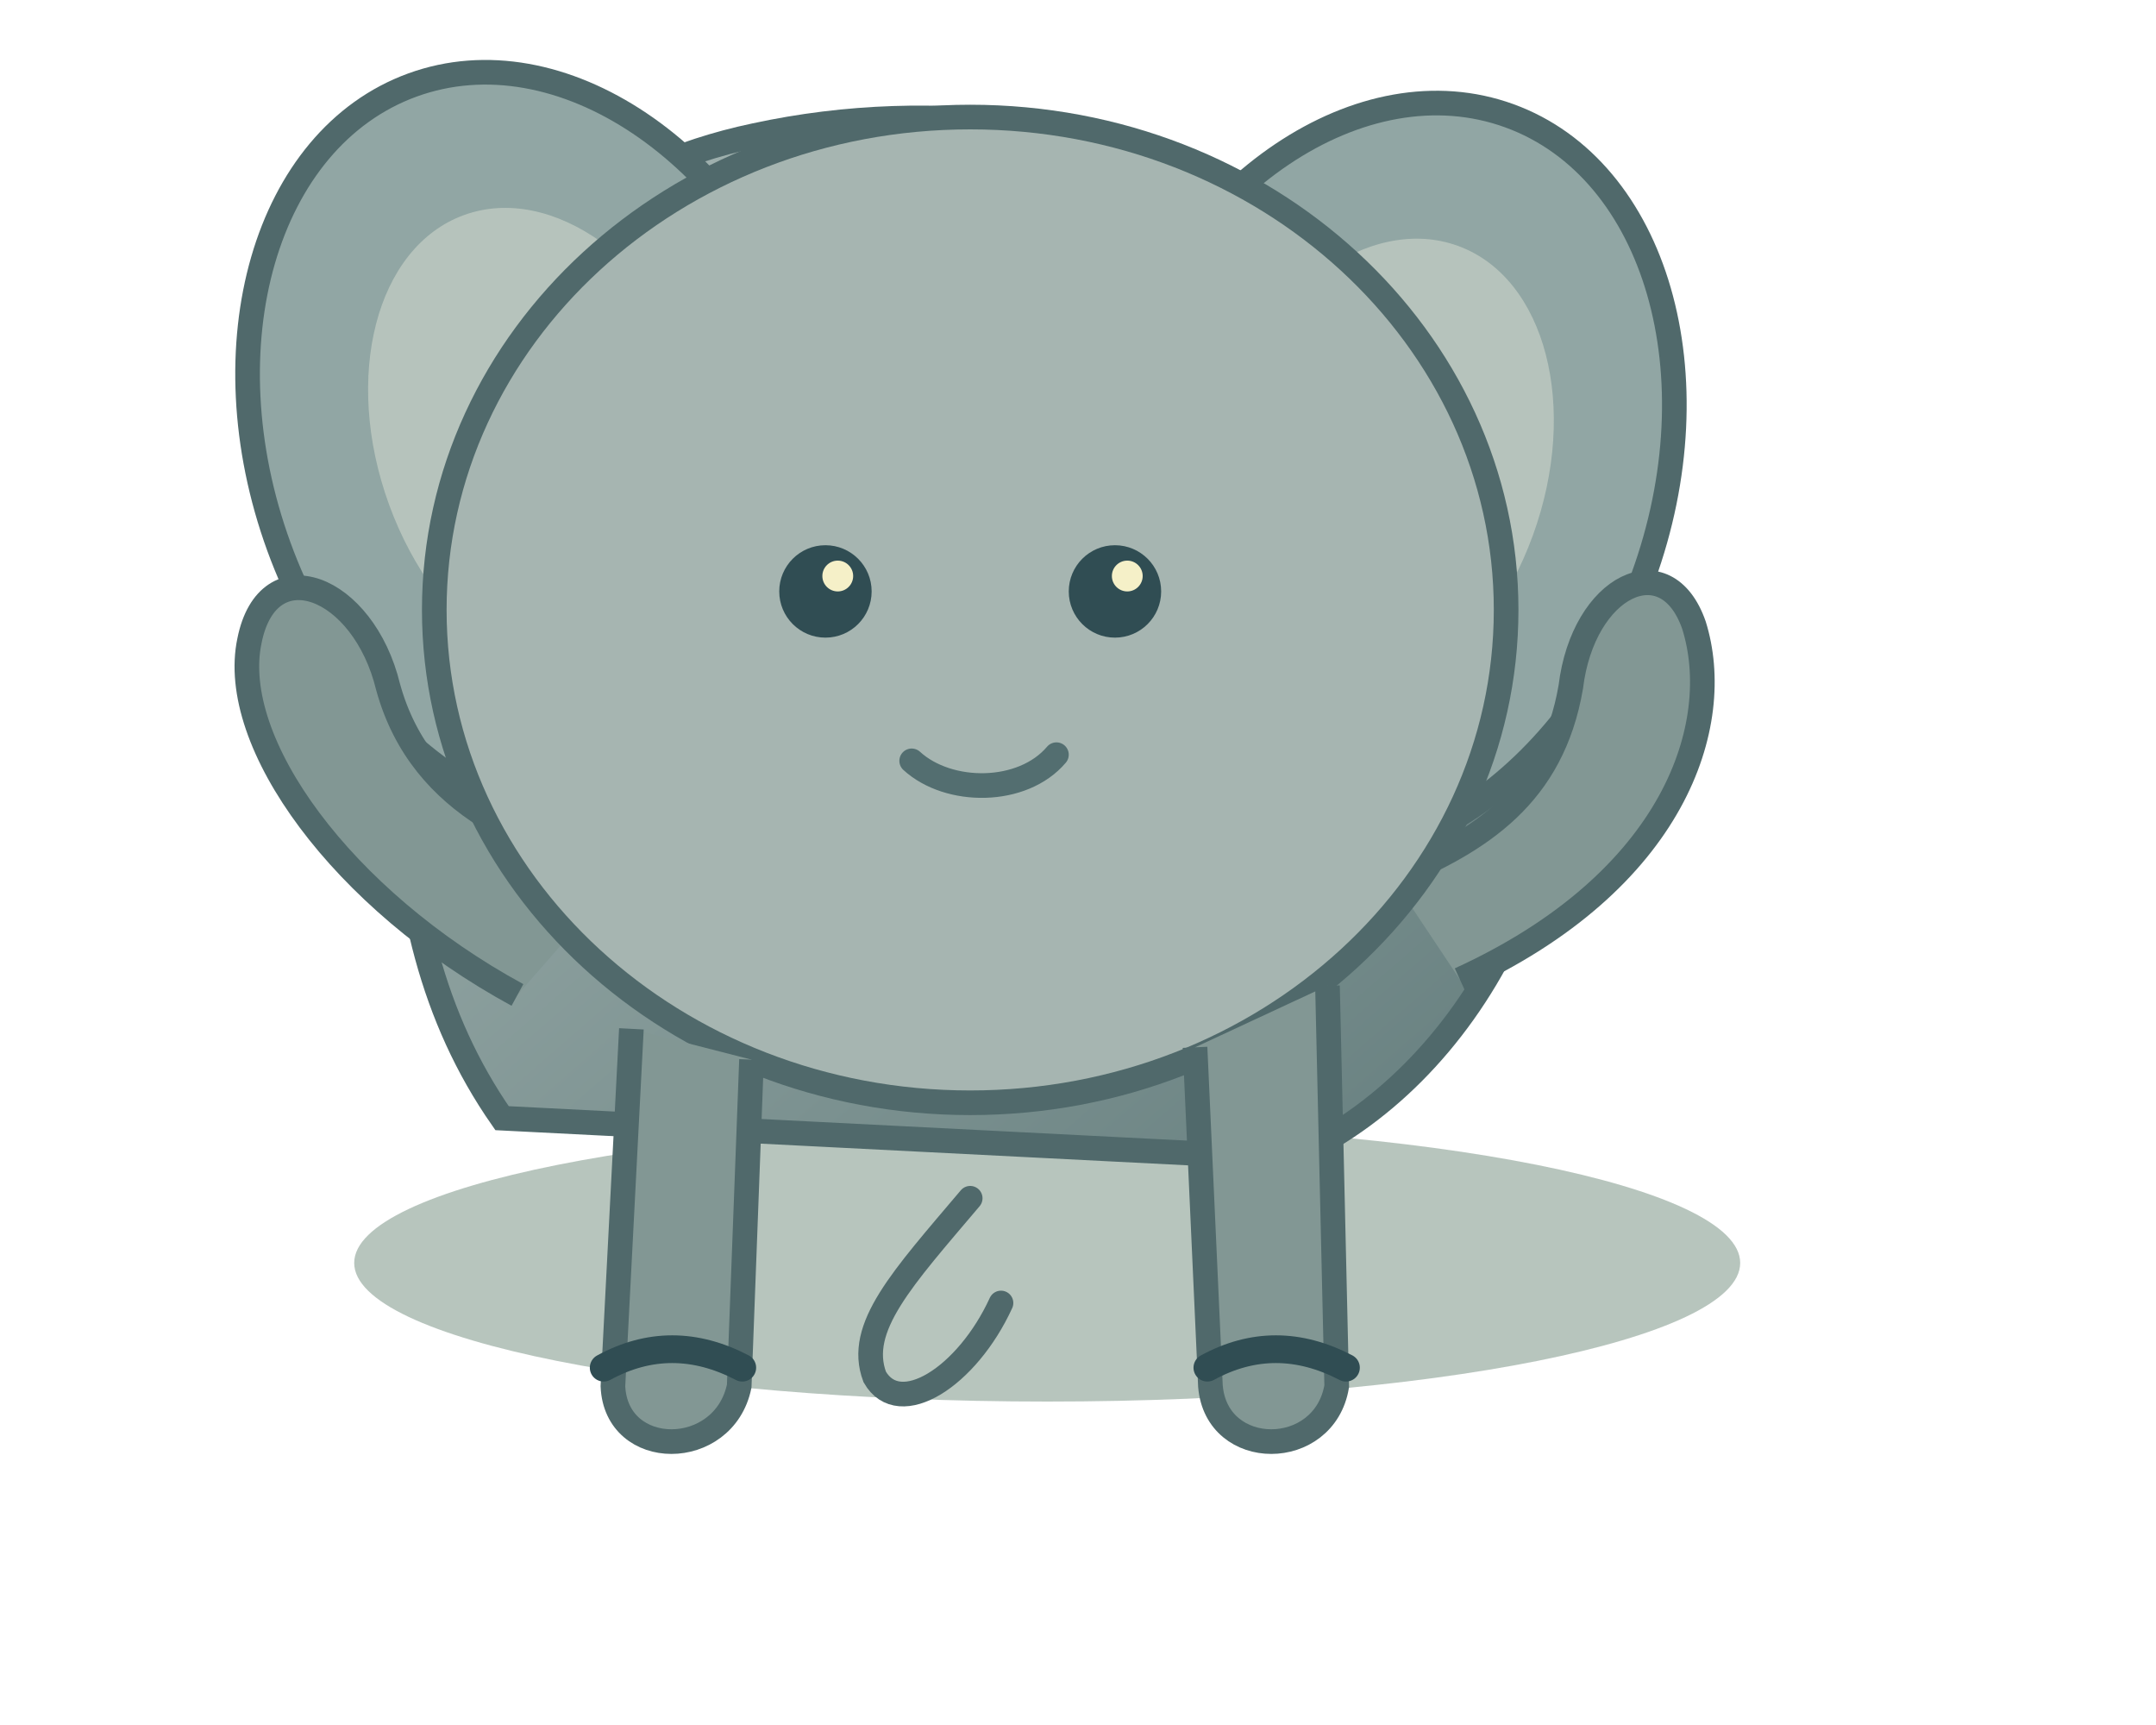
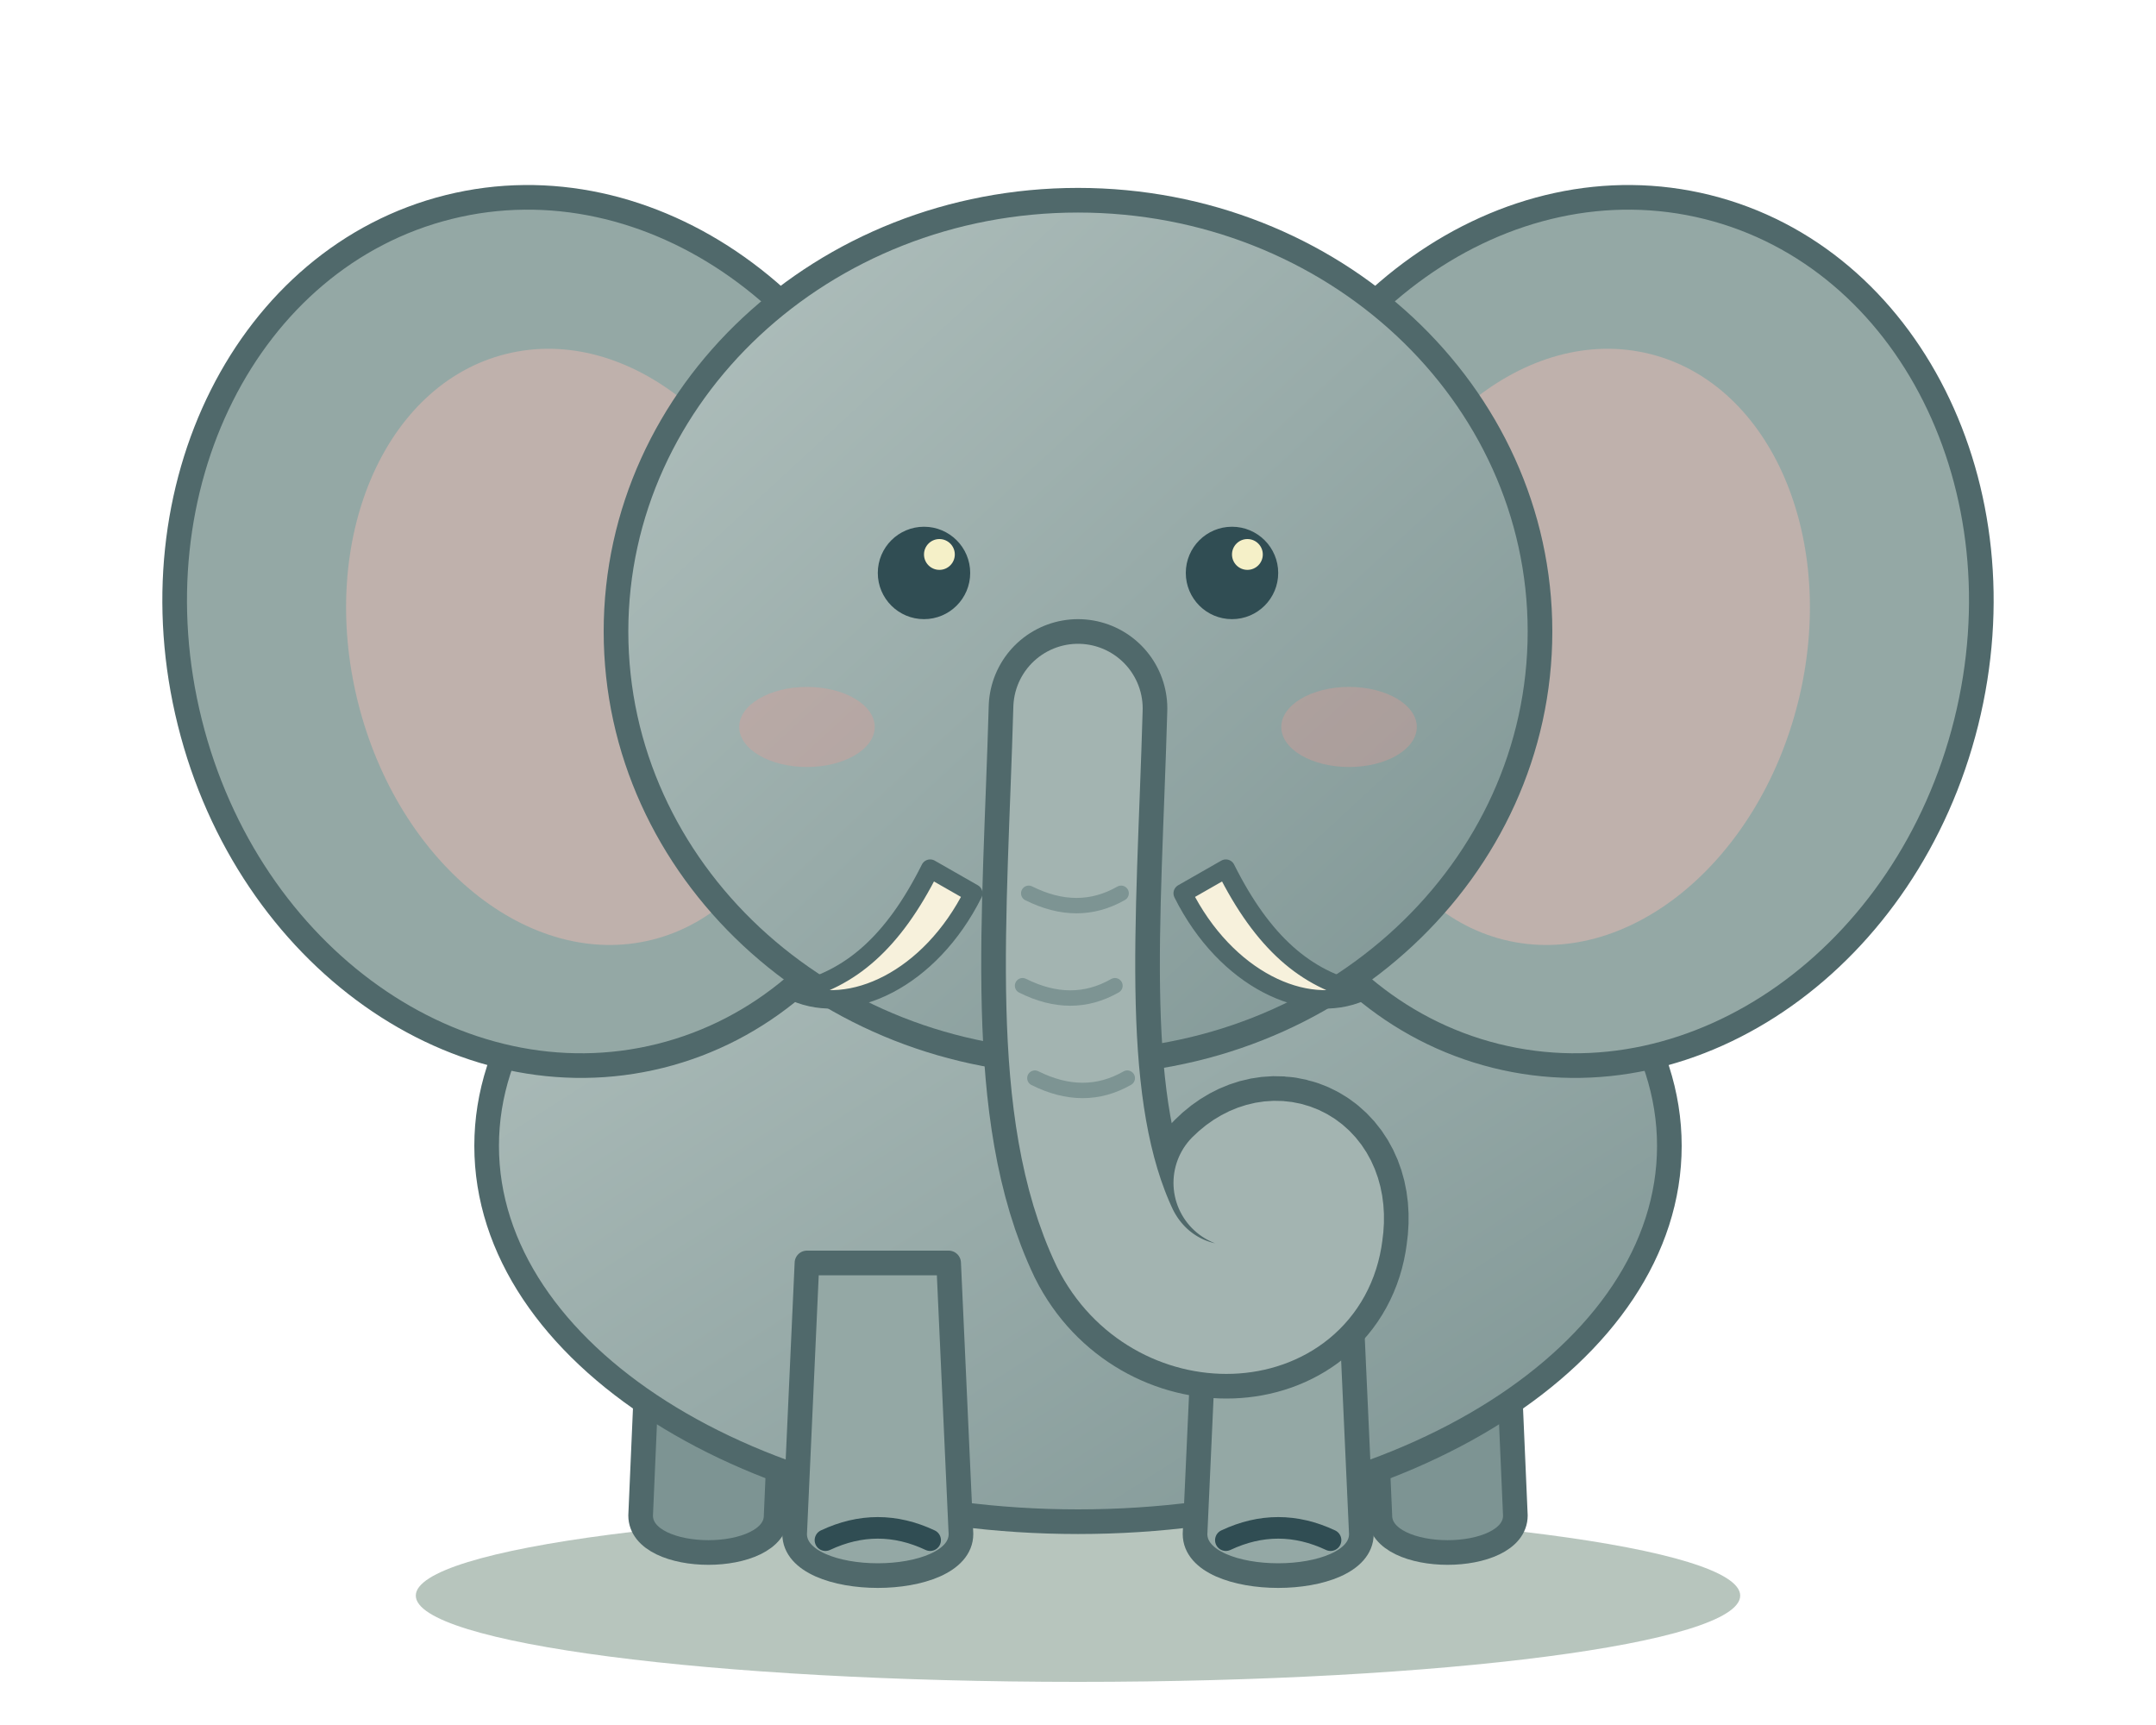
<svg xmlns="http://www.w3.org/2000/svg" viewBox="0 0 700 560" role="img" aria-labelledby="title desc">
  <defs>
-     <linearGradient id="elephant" x1="0" y1="0" x2="1" y2="1">
-       <stop offset="0" stop-color="#a9b9b6" />
-       <stop offset="1" stop-color="#647d7d" />
+     <linearGradient id="skin" x1="0" y1="0" x2="1" y2="1">
+       <stop offset="0" stop-color="#b3c2bf" />
+       <stop offset="1" stop-color="#7d9493" />
    </linearGradient>
  </defs>
-   <ellipse cx="340" cy="410" rx="225" ry="45" fill="#315843" opacity=".35" />
-   <g class="elephant-body">
-     <path d="M130 250 C100 164 145 65 245 44 C365 18 490 83 506 191 C518 277 477 350 419 376 L163 363 C140 330 132 293 130 250Z" fill="url(#elephant)" stroke="#50696b" stroke-width="8" />
-     <ellipse cx="177" cy="146" rx="92" ry="126" fill="#91a6a4" stroke="#50696b" stroke-width="8" transform="rotate(-20 177 146)" />
-     <ellipse cx="447" cy="156" rx="92" ry="126" fill="#91a6a4" stroke="#50696b" stroke-width="8" transform="rotate(20 447 156)" />
-     <ellipse cx="178" cy="145" rx="55" ry="80" fill="#c6d0c6" opacity=".7" transform="rotate(-20 178 145)" />
-     <ellipse cx="446" cy="155" rx="55" ry="80" fill="#c6d0c6" opacity=".7" transform="rotate(20 446 155)" />
-     <path d="M168 323 C111 292 74 241 81 208 C87 178 118 190 126 223 C137 263 174 275 203 283" fill="#829794" stroke="#50696b" stroke-width="8" />
-     <path d="M474 318 C544 286 560 235 550 203 C541 177 514 190 510 223 C504 258 481 273 452 285" fill="#829794" stroke="#50696b" stroke-width="8" />
-     <ellipse cx="315" cy="198" rx="174" ry="160" fill="#a6b5b1" stroke="#50696b" stroke-width="8" />
-     <circle cx="268" cy="192" r="15" fill="#304d53" />
-     <circle cx="362" cy="192" r="15" fill="#304d53" />
-     <circle cx="272" cy="187" r="5" fill="#f5f0c8" />
-     <circle cx="366" cy="187" r="5" fill="#f5f0c8" />
-     <path d="M296 247 C308 258 332 258 343 245" fill="none" stroke="#536e70" stroke-width="8" stroke-linecap="round" />
-     <path d="M315 389 C293 415 278 431 284 447 C292 461 314 447 325 423" fill="none" stroke="#50696b" stroke-width="8" stroke-linecap="round" />
-     <path d="M205 334 L199 450 C200 474 235 474 240 450 L244 344" fill="#829794" stroke="#50696b" stroke-width="8" />
-     <path d="M388 340 L393 450 C395 474 430 474 434 450 L431 320" fill="#829794" stroke="#50696b" stroke-width="8" />
-     <path d="M196 444 Q218 432 241 444" fill="none" stroke="#304d53" stroke-width="9" stroke-linecap="round" />
-     <path d="M392 444 Q414 432 437 444" fill="none" stroke="#304d53" stroke-width="9" stroke-linecap="round" />
+   <ellipse cx="350" cy="518" rx="215" ry="28" fill="#315843" opacity=".35" />
+   <g stroke="#50696b" stroke-width="8" stroke-linejoin="round">
+     <path d="M212 400 L208 492 C208 508 252 508 252 492 L256 400Z" fill="#7d9493" />
+     <path d="M444 400 L448 492 C448 508 492 508 492 492 L488 400Z" fill="#7d9493" />
+     <ellipse cx="350" cy="372" rx="192" ry="122" fill="url(#skin)" />
+     <path d="M262 410 L258 498 C258 516 312 516 312 498 L308 410Z" fill="#94a8a5" />
+     <path d="M392 410 L388 498 C388 516 442 516 442 498 L438 410Z" fill="#94a8a5" />
+     <ellipse cx="180" cy="205" rx="122" ry="142" fill="#94a8a5" transform="rotate(-14 180 205)" />
+     <ellipse cx="520" cy="205" rx="122" ry="142" fill="#94a8a5" transform="rotate(14 520 205)" />
+   </g>
+   <ellipse cx="188" cy="210" rx="74" ry="98" fill="#e2b8b2" opacity=".55" transform="rotate(-14 188 210)" />
+   <ellipse cx="512" cy="210" rx="74" ry="98" fill="#e2b8b2" opacity=".55" transform="rotate(14 512 210)" />
+   <ellipse cx="350" cy="205" rx="150" ry="140" fill="url(#skin)" stroke="#50696b" stroke-width="8" />
+   <path d="M302 282 C290 306 276 318 258 322 C276 330 302 318 316 290Z" fill="#f7f1dc" stroke="#50696b" stroke-width="6" stroke-linejoin="round" />
+   <path d="M398 282 C410 306 424 318 442 322 C424 330 398 318 384 290Z" fill="#f7f1dc" stroke="#50696b" stroke-width="6" stroke-linejoin="round" />
+   <path d="M350 230 C348 300 342 360 362 402 C378 434 424 432 428 400 C431 380 414 372 402 384" fill="none" stroke="#50696b" stroke-width="58" stroke-linecap="round" />
+   <path d="M350 230 C348 300 342 360 362 402 C378 434 424 432 428 400 C431 380 414 372 402 384" fill="none" stroke="#a3b4b1" stroke-width="42" stroke-linecap="round" />
+   <g fill="none" stroke="#7d9493" stroke-width="5" stroke-linecap="round">
+     <path d="M334 290 Q350 298 364 290" />
+     <path d="M332 320 Q348 328 362 320" />
+     <path d="M336 350 Q352 358 366 350" />
+   </g>
+   <circle cx="300" cy="186" r="15" fill="#304d53" />
+   <circle cx="400" cy="186" r="15" fill="#304d53" />
+   <circle cx="305" cy="180" r="5" fill="#f5f0c8" />
+   <circle cx="405" cy="180" r="5" fill="#f5f0c8" />
+   <ellipse cx="262" cy="236" rx="22" ry="13" fill="#e59a94" opacity=".35" />
+   <ellipse cx="438" cy="236" rx="22" ry="13" fill="#e59a94" opacity=".35" />
+   <g fill="none" stroke="#304d53" stroke-width="7" stroke-linecap="round">
+     <path d="M268 500 Q285 492 302 500" />
+     <path d="M398 500 Q415 492 432 500" />
  </g>
</svg>
